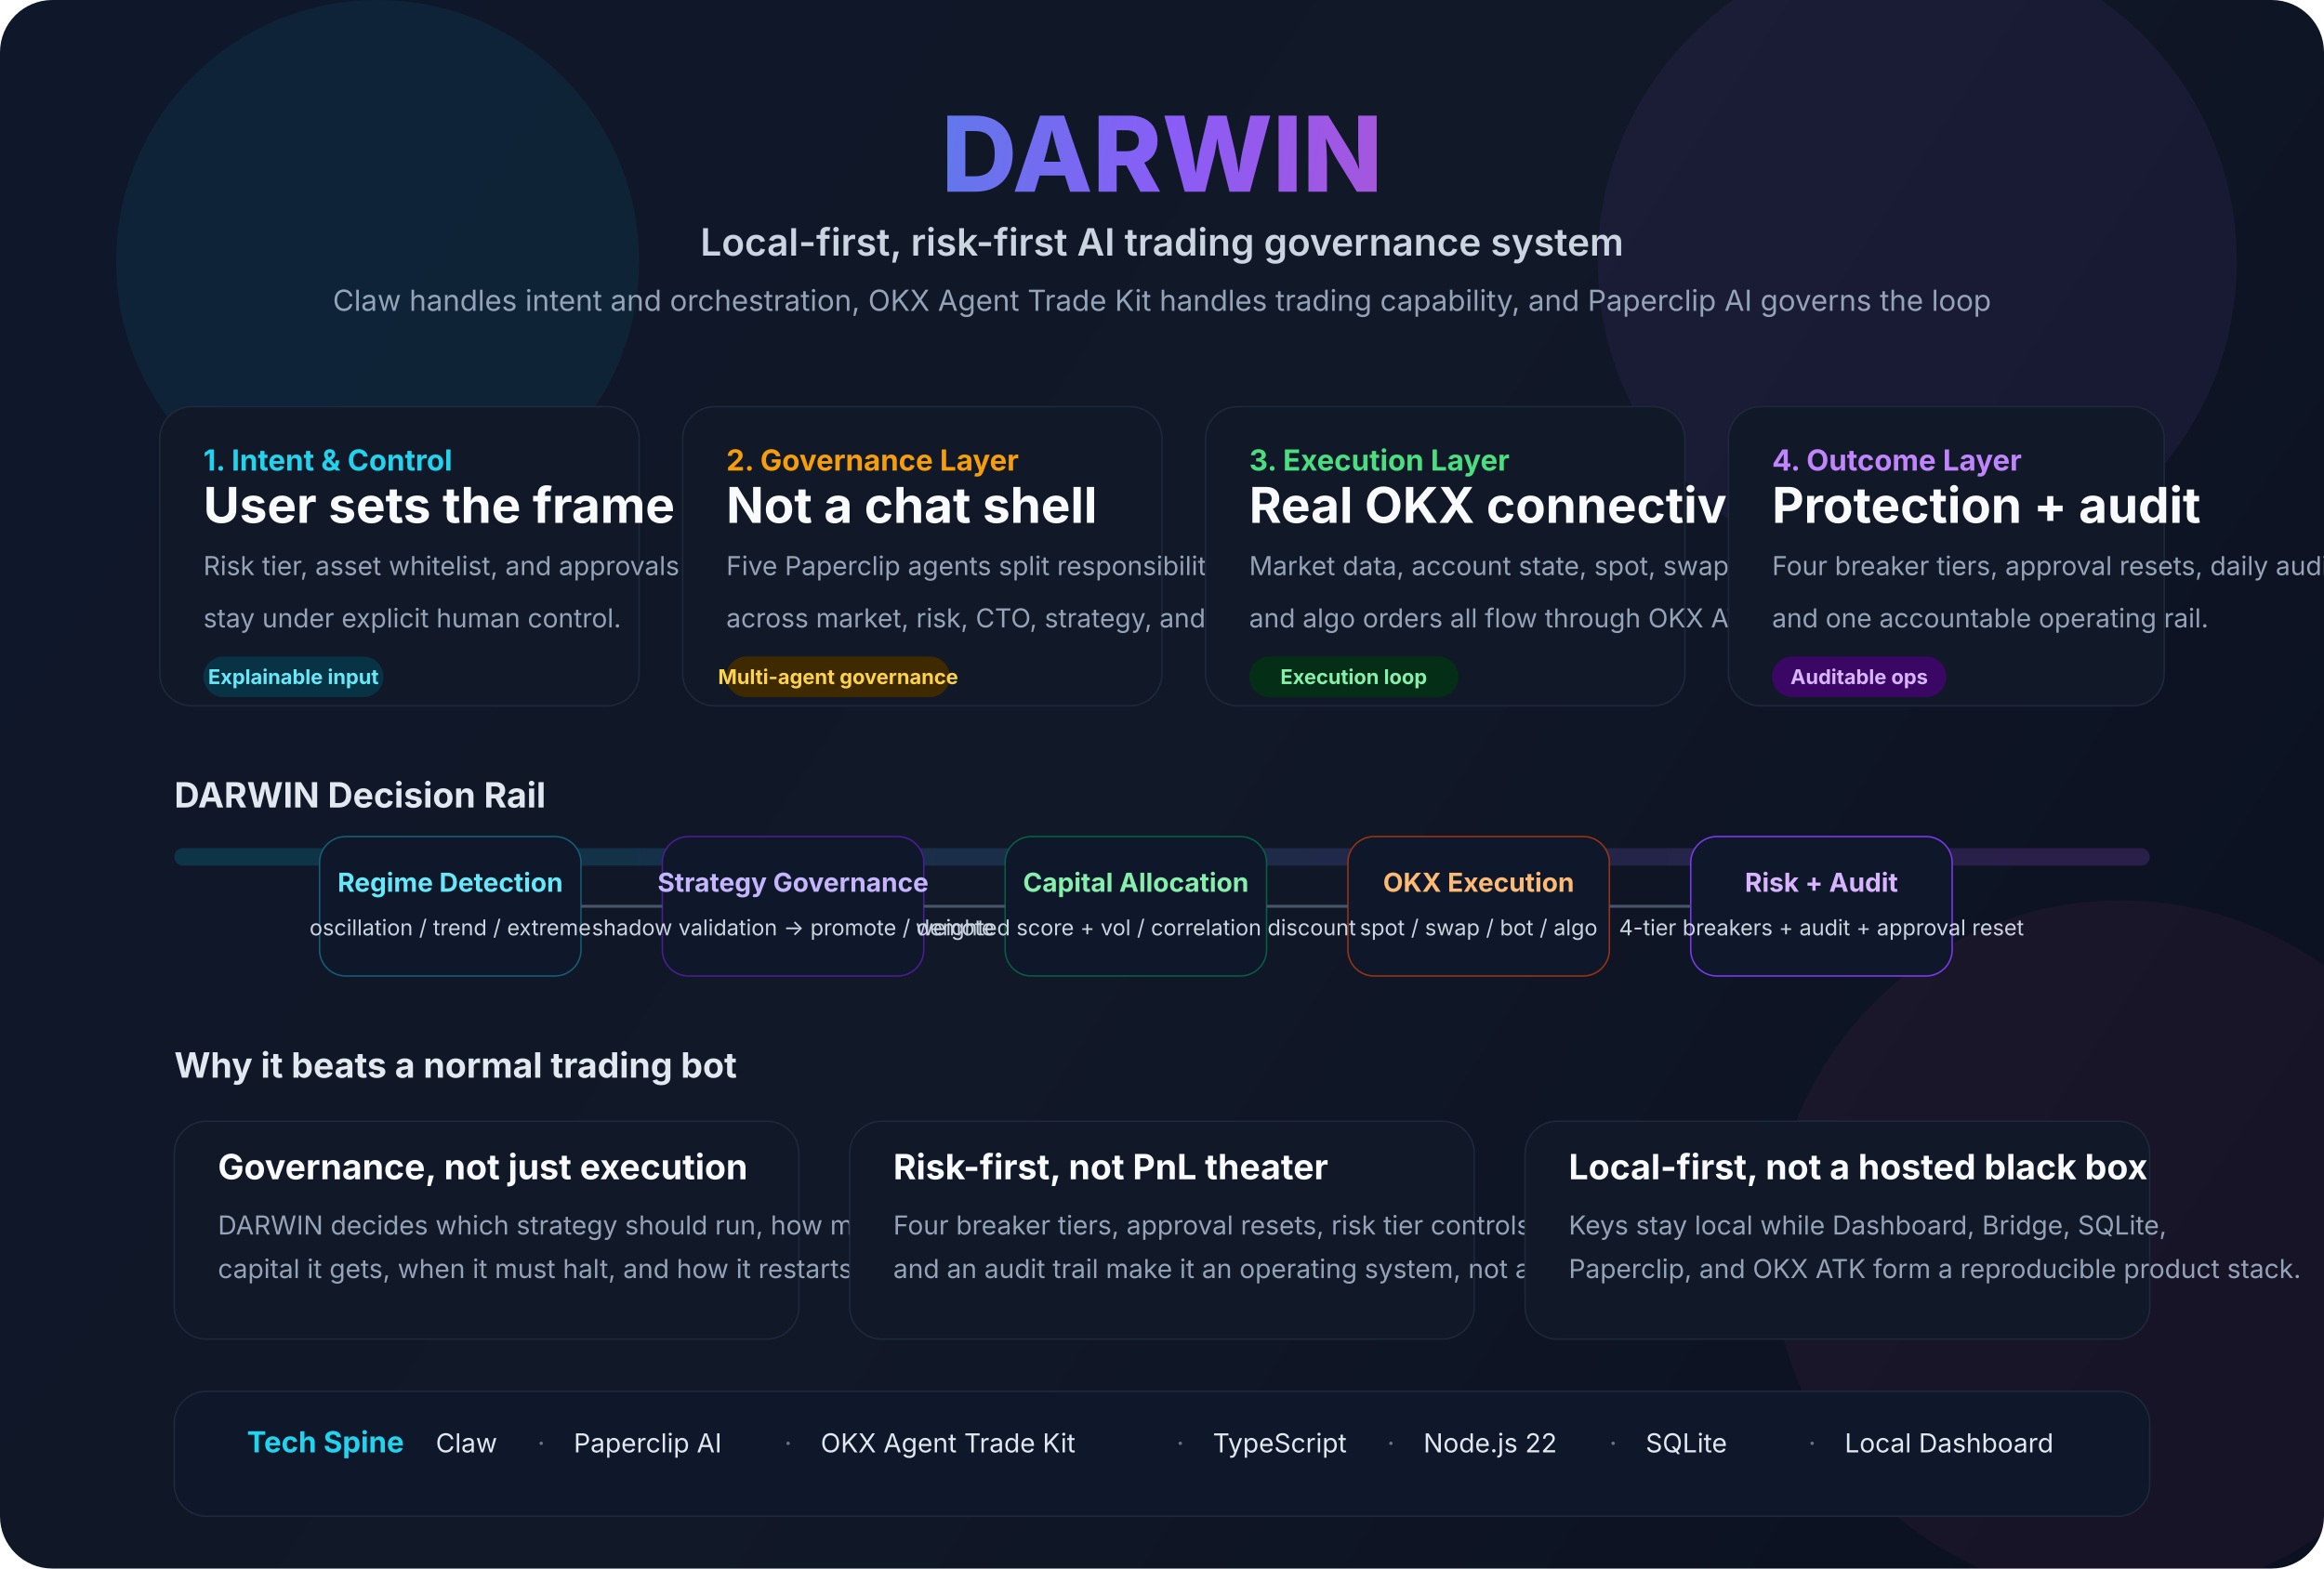
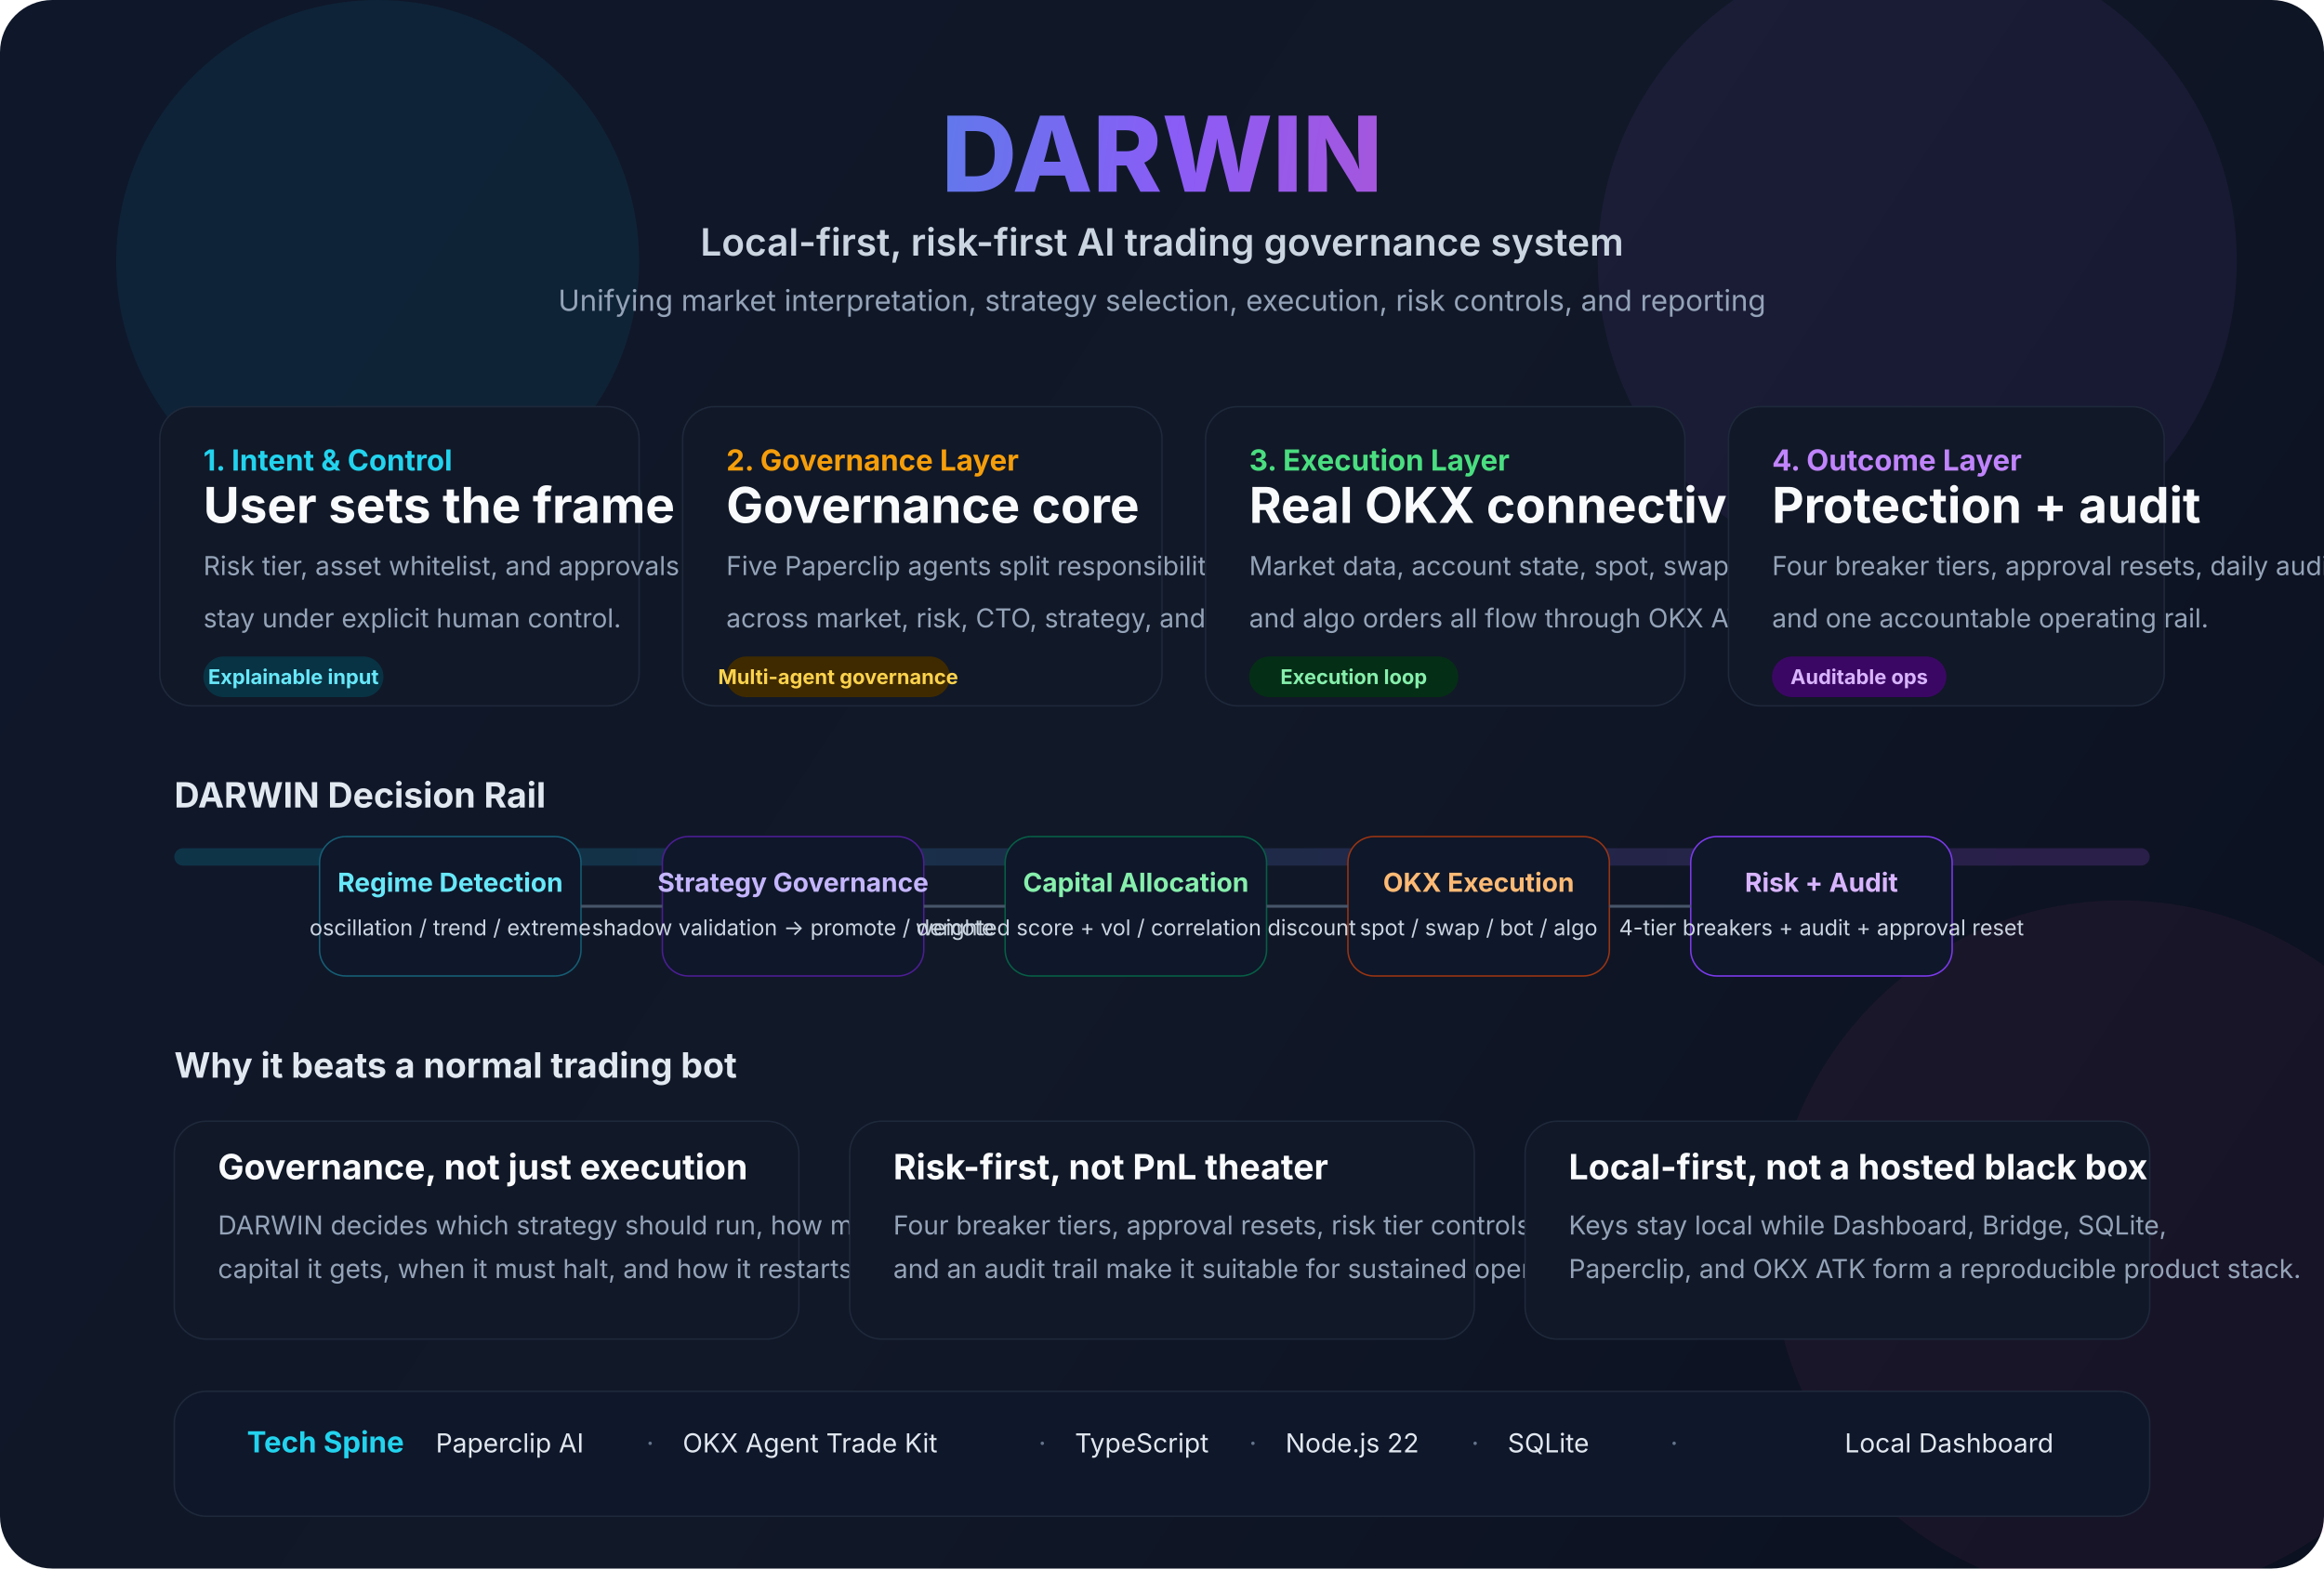
<svg xmlns="http://www.w3.org/2000/svg" width="1600" height="1080" viewBox="0 0 1600 1080" fill="none">
  <defs>
    <linearGradient id="bg" x1="120" y1="80" x2="1480" y2="980" gradientUnits="userSpaceOnUse">
      <stop stop-color="#0F172A" />
      <stop offset="0.5" stop-color="#111827" />
      <stop offset="1" stop-color="#0B1120" />
    </linearGradient>
    <linearGradient id="hero" x1="280" y1="120" x2="1320" y2="260" gradientUnits="userSpaceOnUse">
      <stop stop-color="#06B6D4" />
      <stop offset="0.5" stop-color="#8B5CF6" />
      <stop offset="1" stop-color="#EC4899" />
    </linearGradient>
    <linearGradient id="rail" x1="220" y1="520" x2="1380" y2="520" gradientUnits="userSpaceOnUse">
      <stop stop-color="#06B6D4" />
      <stop offset="1" stop-color="#A855F7" />
    </linearGradient>
  </defs>
  <rect width="1600" height="1080" rx="36" fill="url(#bg)" />
  <circle cx="1320" cy="180" r="220" fill="#8B5CF6" opacity="0.08" />
  <circle cx="260" cy="180" r="180" fill="#06B6D4" opacity="0.08" />
  <circle cx="1460" cy="860" r="240" fill="#EC4899" opacity="0.06" />
  <text x="800" y="132" text-anchor="middle" fill="url(#hero)" font-size="72" font-weight="800" font-family="Inter, Arial, sans-serif">DARWIN</text>
  <text x="800" y="176" text-anchor="middle" fill="#CBD5E1" font-size="26" font-weight="600" font-family="Inter, Arial, sans-serif">Local-first, risk-first AI trading governance system</text>
-   <text x="800" y="214" text-anchor="middle" fill="#94A3B8" font-size="20" font-family="Inter, Arial, sans-serif">Claw handles intent and orchestration, OKX Agent Trade Kit handles trading capability, and Paperclip AI governs the loop</text>
+   <text x="800" y="214" text-anchor="middle" fill="#94A3B8" font-size="20" font-family="Inter, Arial, sans-serif">Unifying market interpretation, strategy selection, execution, risk controls, and reporting</text>
  <rect x="110" y="280" width="330" height="206" rx="22" fill="#111827" stroke="#1E293B" />
  <text x="140" y="324" fill="#22D3EE" font-size="20" font-weight="700" font-family="Inter, Arial, sans-serif">1. Intent &amp; Control</text>
  <text x="140" y="360" fill="#F8FAFC" font-size="34" font-weight="700" font-family="Inter, Arial, sans-serif">User sets the frame</text>
  <text x="140" y="396" fill="#94A3B8" font-size="18" font-family="Inter, Arial, sans-serif">Risk tier, asset whitelist, and approvals</text>
  <text x="140" y="432" fill="#94A3B8" font-size="18" font-family="Inter, Arial, sans-serif">stay under explicit human control.</text>
  <rect x="140" y="452" width="124" height="28" rx="14" fill="#083344" />
  <text x="202" y="471" text-anchor="middle" fill="#67E8F9" font-size="14" font-weight="700" font-family="Inter, Arial, sans-serif">Explainable input</text>
  <rect x="470" y="280" width="330" height="206" rx="22" fill="#111827" stroke="#1E293B" />
  <text x="500" y="324" fill="#F59E0B" font-size="20" font-weight="700" font-family="Inter, Arial, sans-serif">2. Governance Layer</text>
-   <text x="500" y="360" fill="#F8FAFC" font-size="34" font-weight="700" font-family="Inter, Arial, sans-serif">Not a chat shell</text>
+   <text x="500" y="360" fill="#F8FAFC" font-size="34" font-weight="700" font-family="Inter, Arial, sans-serif">Governance core</text>
  <text x="500" y="396" fill="#94A3B8" font-size="18" font-family="Inter, Arial, sans-serif">Five Paperclip agents split responsibility</text>
  <text x="500" y="432" fill="#94A3B8" font-size="18" font-family="Inter, Arial, sans-serif">across market, risk, CTO, strategy, and audit.</text>
  <rect x="500" y="452" width="154" height="28" rx="14" fill="#3F2A00" />
  <text x="577" y="471" text-anchor="middle" fill="#FCD34D" font-size="14" font-weight="700" font-family="Inter, Arial, sans-serif">Multi-agent governance</text>
  <rect x="830" y="280" width="330" height="206" rx="22" fill="#111827" stroke="#1E293B" />
  <text x="860" y="324" fill="#4ADE80" font-size="20" font-weight="700" font-family="Inter, Arial, sans-serif">3. Execution Layer</text>
  <text x="860" y="360" fill="#F8FAFC" font-size="34" font-weight="700" font-family="Inter, Arial, sans-serif">Real OKX connectivity</text>
  <text x="860" y="396" fill="#94A3B8" font-size="18" font-family="Inter, Arial, sans-serif">Market data, account state, spot, swap, bots,</text>
  <text x="860" y="432" fill="#94A3B8" font-size="18" font-family="Inter, Arial, sans-serif">and algo orders all flow through OKX ATK.</text>
  <rect x="860" y="452" width="144" height="28" rx="14" fill="#052E16" />
  <text x="932" y="471" text-anchor="middle" fill="#86EFAC" font-size="14" font-weight="700" font-family="Inter, Arial, sans-serif">Execution loop</text>
  <rect x="1190" y="280" width="300" height="206" rx="22" fill="#111827" stroke="#1E293B" />
  <text x="1220" y="324" fill="#C084FC" font-size="20" font-weight="700" font-family="Inter, Arial, sans-serif">4. Outcome Layer</text>
  <text x="1220" y="360" fill="#F8FAFC" font-size="34" font-weight="700" font-family="Inter, Arial, sans-serif">Protection + audit</text>
  <text x="1220" y="396" fill="#94A3B8" font-size="18" font-family="Inter, Arial, sans-serif">Four breaker tiers, approval resets, daily audit,</text>
  <text x="1220" y="432" fill="#94A3B8" font-size="18" font-family="Inter, Arial, sans-serif">and one accountable operating rail.</text>
  <rect x="1220" y="452" width="120" height="28" rx="14" fill="#3B0764" />
  <text x="1280" y="471" text-anchor="middle" fill="#D8B4FE" font-size="14" font-weight="700" font-family="Inter, Arial, sans-serif">Auditable ops</text>
  <text x="120" y="556" fill="#E2E8F0" font-size="24" font-weight="700" font-family="Inter, Arial, sans-serif">DARWIN Decision Rail</text>
  <rect x="120" y="584" width="1360" height="12" rx="6" fill="url(#rail)" opacity="0.18" />
  <rect x="220" y="576" width="180" height="96" rx="18" fill="#0F172A" stroke="#155E75" />
  <rect x="456" y="576" width="180" height="96" rx="18" fill="#0F172A" stroke="#4C1D95" />
  <rect x="692" y="576" width="180" height="96" rx="18" fill="#0F172A" stroke="#065F46" />
  <rect x="928" y="576" width="180" height="96" rx="18" fill="#0F172A" stroke="#9A3412" />
  <rect x="1164" y="576" width="180" height="96" rx="18" fill="#0F172A" stroke="#7C3AED" />
  <text x="310" y="614" text-anchor="middle" fill="#67E8F9" font-size="18" font-weight="700" font-family="Inter, Arial, sans-serif">Regime Detection</text>
  <text x="310" y="644" text-anchor="middle" fill="#CBD5E1" font-size="15" font-family="Inter, Arial, sans-serif">oscillation / trend / extreme</text>
  <text x="546" y="614" text-anchor="middle" fill="#C4B5FD" font-size="18" font-weight="700" font-family="Inter, Arial, sans-serif">Strategy Governance</text>
  <text x="546" y="644" text-anchor="middle" fill="#CBD5E1" font-size="15" font-family="Inter, Arial, sans-serif">shadow validation → promote / demote</text>
  <text x="782" y="614" text-anchor="middle" fill="#86EFAC" font-size="18" font-weight="700" font-family="Inter, Arial, sans-serif">Capital Allocation</text>
  <text x="782" y="644" text-anchor="middle" fill="#CBD5E1" font-size="15" font-family="Inter, Arial, sans-serif">weighted score + vol / correlation discount</text>
  <text x="1018" y="614" text-anchor="middle" fill="#FDBA74" font-size="18" font-weight="700" font-family="Inter, Arial, sans-serif">OKX Execution</text>
  <text x="1018" y="644" text-anchor="middle" fill="#CBD5E1" font-size="15" font-family="Inter, Arial, sans-serif">spot / swap / bot / algo</text>
  <text x="1254" y="614" text-anchor="middle" fill="#D8B4FE" font-size="18" font-weight="700" font-family="Inter, Arial, sans-serif">Risk + Audit</text>
  <text x="1254" y="644" text-anchor="middle" fill="#CBD5E1" font-size="15" font-family="Inter, Arial, sans-serif">4-tier breakers + audit + approval reset</text>
  <path d="M400 624H456" stroke="#475569" stroke-width="2" />
  <path d="M636 624H692" stroke="#475569" stroke-width="2" />
  <path d="M872 624H928" stroke="#475569" stroke-width="2" />
  <path d="M1108 624H1164" stroke="#475569" stroke-width="2" />
  <text x="120" y="742" fill="#E2E8F0" font-size="24" font-weight="700" font-family="Inter, Arial, sans-serif">Why it beats a normal trading bot</text>
  <rect x="120" y="772" width="430" height="150" rx="22" fill="#111827" stroke="#1E293B" />
  <text x="150" y="812" fill="#F8FAFC" font-size="24" font-weight="700" font-family="Inter, Arial, sans-serif">Governance, not just execution</text>
  <text x="150" y="850" fill="#94A3B8" font-size="18" font-family="Inter, Arial, sans-serif">DARWIN decides which strategy should run, how much</text>
  <text x="150" y="880" fill="#94A3B8" font-size="18" font-family="Inter, Arial, sans-serif">capital it gets, when it must halt, and how it restarts.</text>
  <rect x="585" y="772" width="430" height="150" rx="22" fill="#111827" stroke="#1E293B" />
  <text x="615" y="812" fill="#F8FAFC" font-size="24" font-weight="700" font-family="Inter, Arial, sans-serif">Risk-first, not PnL theater</text>
  <text x="615" y="850" fill="#94A3B8" font-size="18" font-family="Inter, Arial, sans-serif">Four breaker tiers, approval resets, risk tier controls,</text>
-   <text x="615" y="880" fill="#94A3B8" font-size="18" font-family="Inter, Arial, sans-serif">and an audit trail make it an operating system, not a demo.</text>
+   <text x="615" y="880" fill="#94A3B8" font-size="18" font-family="Inter, Arial, sans-serif">and an audit trail make it suitable for sustained operation.</text>
  <rect x="1050" y="772" width="430" height="150" rx="22" fill="#111827" stroke="#1E293B" />
  <text x="1080" y="812" fill="#F8FAFC" font-size="24" font-weight="700" font-family="Inter, Arial, sans-serif">Local-first, not a hosted black box</text>
  <text x="1080" y="850" fill="#94A3B8" font-size="18" font-family="Inter, Arial, sans-serif">Keys stay local while Dashboard, Bridge, SQLite,</text>
  <text x="1080" y="880" fill="#94A3B8" font-size="18" font-family="Inter, Arial, sans-serif">Paperclip, and OKX ATK form a reproducible product stack.</text>
  <rect x="120" y="958" width="1360" height="86" rx="22" fill="#0F172A" stroke="#1E293B" />
  <text x="170" y="1000" fill="#22D3EE" font-size="20" font-weight="700" font-family="Inter, Arial, sans-serif">Tech Spine</text>
-   <text x="300" y="1000" fill="#E2E8F0" font-size="18" font-family="Inter, Arial, sans-serif">Claw</text>
-   <text x="370" y="1000" fill="#64748B" font-size="18" font-family="Inter, Arial, sans-serif">·</text>
-   <text x="395" y="1000" fill="#E2E8F0" font-size="18" font-family="Inter, Arial, sans-serif">Paperclip AI</text>
-   <text x="540" y="1000" fill="#64748B" font-size="18" font-family="Inter, Arial, sans-serif">·</text>
-   <text x="565" y="1000" fill="#E2E8F0" font-size="18" font-family="Inter, Arial, sans-serif">OKX Agent Trade Kit</text>
-   <text x="810" y="1000" fill="#64748B" font-size="18" font-family="Inter, Arial, sans-serif">·</text>
-   <text x="835" y="1000" fill="#E2E8F0" font-size="18" font-family="Inter, Arial, sans-serif">TypeScript</text>
-   <text x="955" y="1000" fill="#64748B" font-size="18" font-family="Inter, Arial, sans-serif">·</text>
-   <text x="980" y="1000" fill="#E2E8F0" font-size="18" font-family="Inter, Arial, sans-serif">Node.js 22</text>
-   <text x="1108" y="1000" fill="#64748B" font-size="18" font-family="Inter, Arial, sans-serif">·</text>
-   <text x="1133" y="1000" fill="#E2E8F0" font-size="18" font-family="Inter, Arial, sans-serif">SQLite</text>
-   <text x="1245" y="1000" fill="#64748B" font-size="18" font-family="Inter, Arial, sans-serif">·</text>
+   <text x="300" y="1000" fill="#E2E8F0" font-size="18" font-family="Inter, Arial, sans-serif">Paperclip AI</text>
+   <text x="445" y="1000" fill="#64748B" font-size="18" font-family="Inter, Arial, sans-serif">·</text>
+   <text x="470" y="1000" fill="#E2E8F0" font-size="18" font-family="Inter, Arial, sans-serif">OKX Agent Trade Kit</text>
+   <text x="715" y="1000" fill="#64748B" font-size="18" font-family="Inter, Arial, sans-serif">·</text>
+   <text x="740" y="1000" fill="#E2E8F0" font-size="18" font-family="Inter, Arial, sans-serif">TypeScript</text>
+   <text x="860" y="1000" fill="#64748B" font-size="18" font-family="Inter, Arial, sans-serif">·</text>
+   <text x="885" y="1000" fill="#E2E8F0" font-size="18" font-family="Inter, Arial, sans-serif">Node.js 22</text>
+   <text x="1013" y="1000" fill="#64748B" font-size="18" font-family="Inter, Arial, sans-serif">·</text>
+   <text x="1038" y="1000" fill="#E2E8F0" font-size="18" font-family="Inter, Arial, sans-serif">SQLite</text>
+   <text x="1150" y="1000" fill="#64748B" font-size="18" font-family="Inter, Arial, sans-serif">·</text>
  <text x="1270" y="1000" fill="#E2E8F0" font-size="18" font-family="Inter, Arial, sans-serif">Local Dashboard</text>
</svg>
